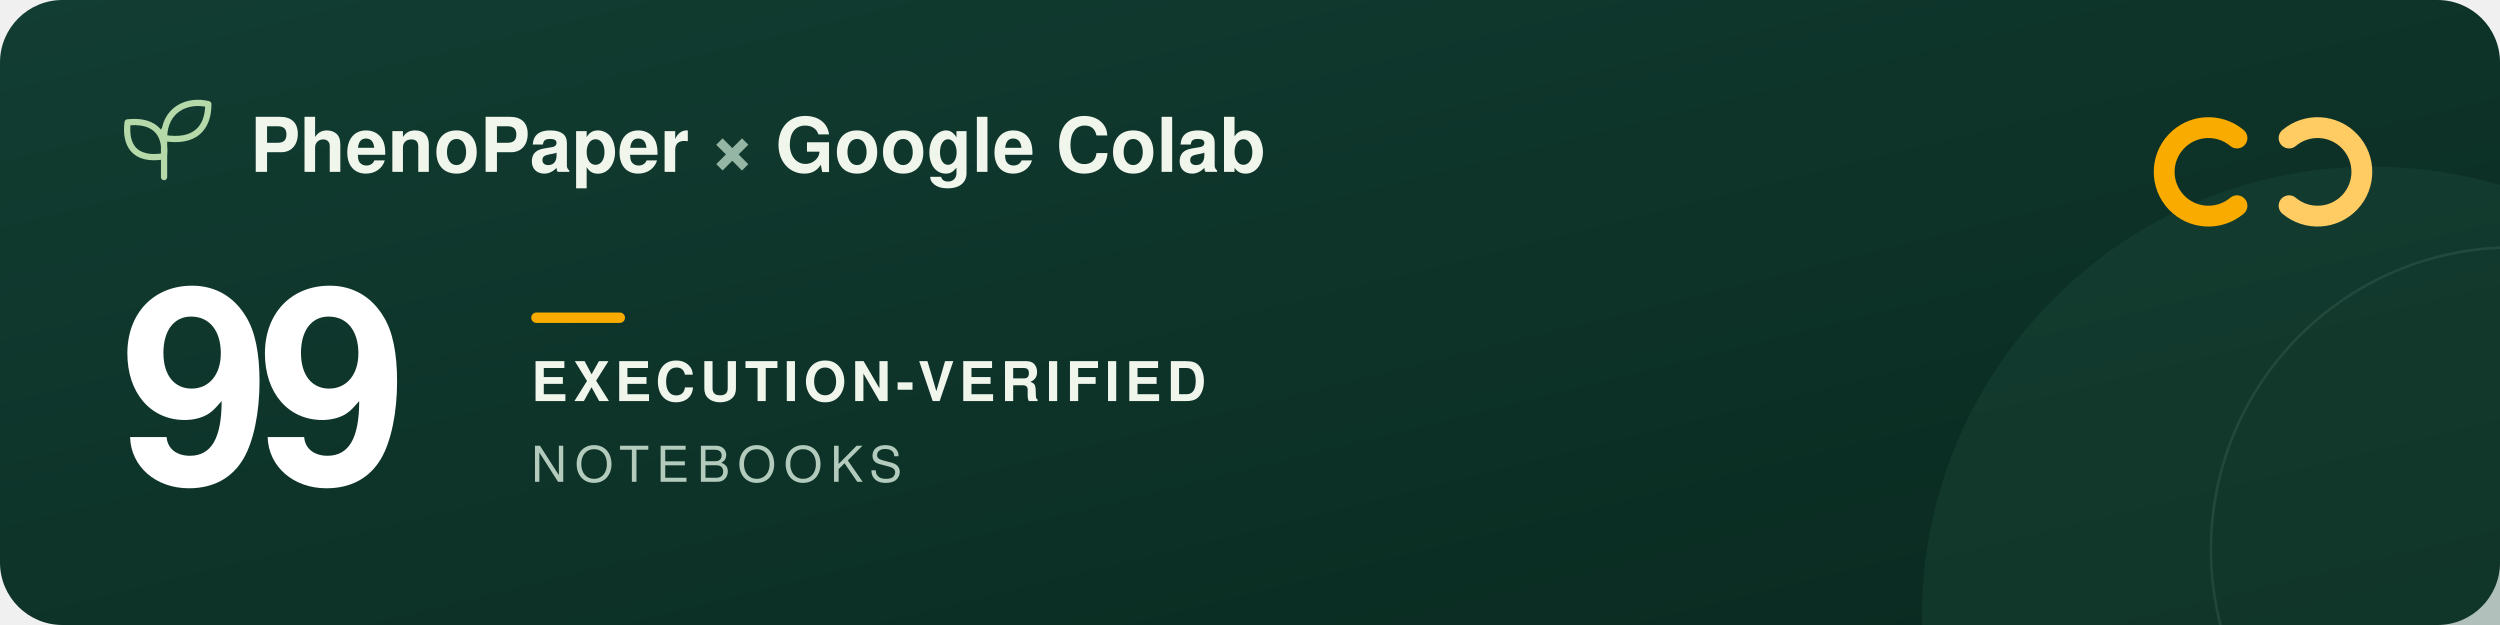
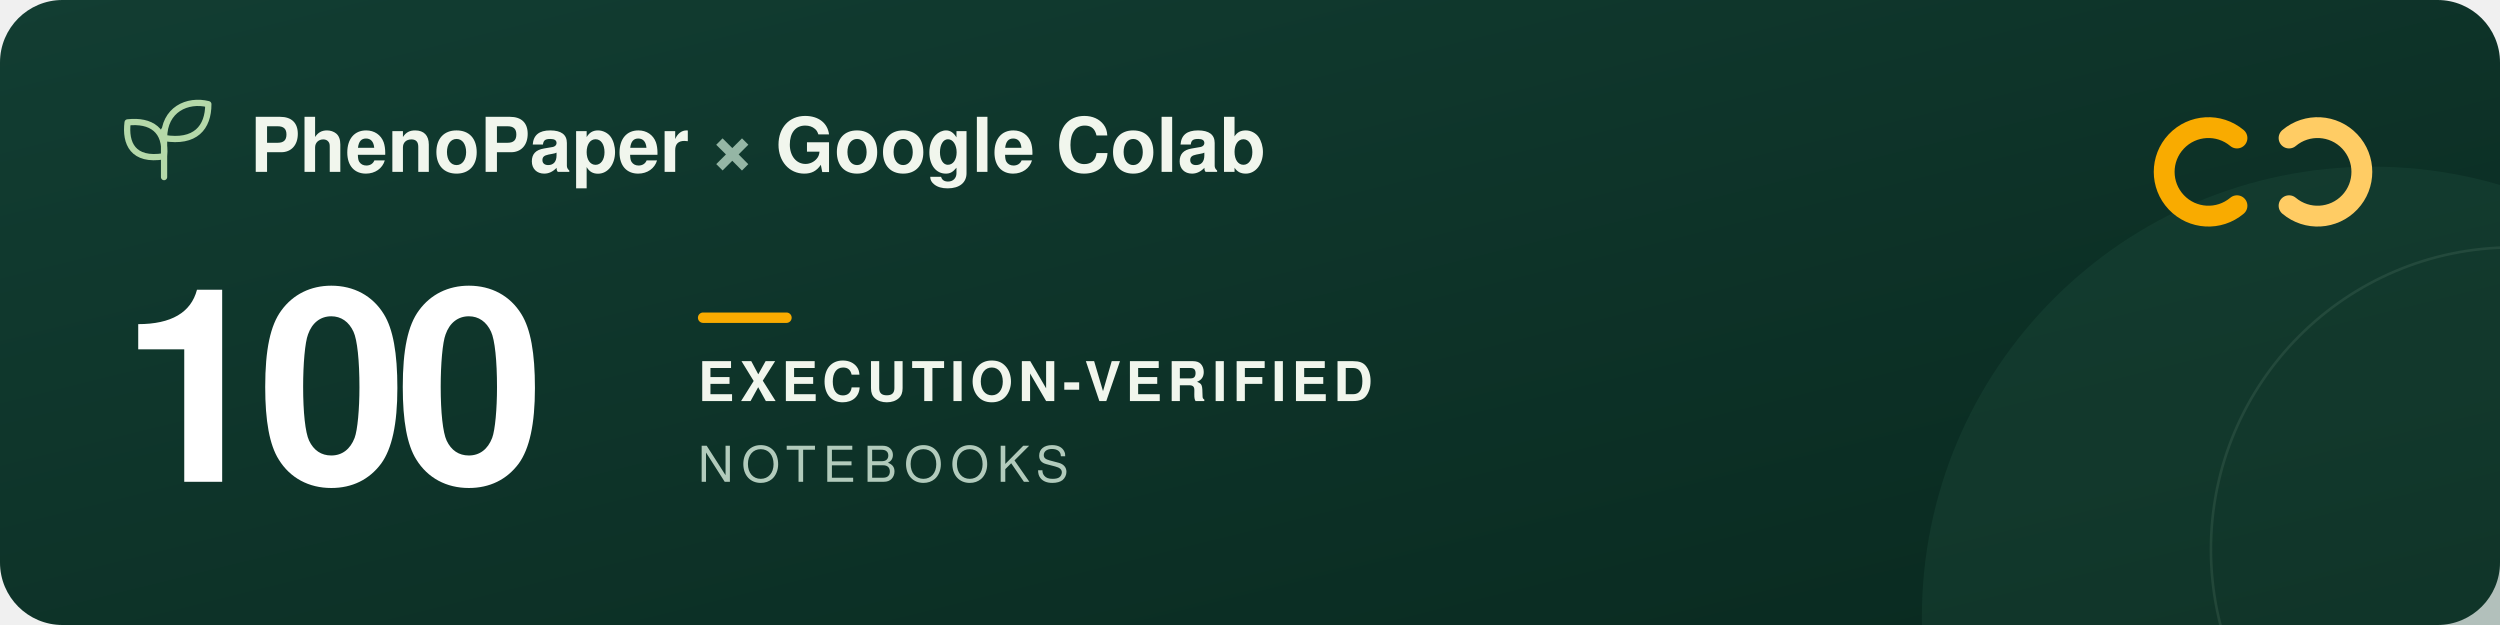
<svg xmlns="http://www.w3.org/2000/svg" width="960" height="240" viewBox="0 0 960 240" role="img" aria-labelledby="title description">
  <defs>
    <linearGradient id="forest" x2="1" y2="1">
      <stop stop-color="#123d32" />
      <stop offset="1" stop-color="#09291f" />
    </linearGradient>
  </defs>
  <rect width="960" height="240" rx="24" fill="url(#forest)" />
  <circle cx="911" cy="237" r="173" fill="#205240" opacity=".3" />
  <circle cx="965" cy="211" r="116" fill="none" stroke="#a5c6ad" stroke-opacity=".12" />
  <g transform="translate(48 39)" fill="none" stroke="#b5d9a9" stroke-width="2.4" stroke-linecap="round" stroke-linejoin="round">
    <path d="M15 29V11M15 21C3 23 0 16 1 8c9-1 15 3 14 13ZM15 14C15 3 24-1 32 1c0 9-5 15-17 13Z" />
  </g>
  <g font-family="-apple-system, BlinkMacSystemFont, 'Segoe UI', Helvetica, Arial, sans-serif">
    <text x="96" y="66" fill="#f1f6ed" font-size="29" font-weight="600">PhenoPaper <tspan fill="#95b6a5">×</tspan> Google Colab</text>
-     <text x="46" y="185" fill="#ffffff" font-size="104" font-weight="700" letter-spacing="-5">99</text>
-     <rect x="204" y="120" width="36" height="4" rx="2" fill="#f9ab00" />
-     <text x="204" y="154" fill="#f1f6ed" font-size="21" font-weight="600" letter-spacing="2">EXECUTION-VERIFIED</text>
-     <text x="204" y="185" fill="#b2cbbc" font-size="19" font-weight="500" letter-spacing="3">NOTEBOOKS</text>
+     <text x="46" y="185" fill="#ffffff" font-size="104" font-weight="700" letter-spacing="-5">100</text>
+     <rect x="268" y="120" width="36" height="4" rx="2" fill="#f9ab00" />
+     <text x="268" y="154" fill="#f1f6ed" font-size="21" font-weight="600" letter-spacing="2">EXECUTION-VERIFIED</text>
+     <text x="268" y="185" fill="#b2cbbc" font-size="19" font-weight="500" letter-spacing="3">NOTEBOOKS</text>
  </g>
  <g transform="translate(832 44)" fill="none" stroke-width="8" stroke-linecap="round">
    <path d="M27 9a17 17 0 1 0 0 26" stroke="#f9ab00" />
    <path d="M47 9a17 17 0 1 1 0 26" stroke="#ffcc64" />
  </g>
</svg>
